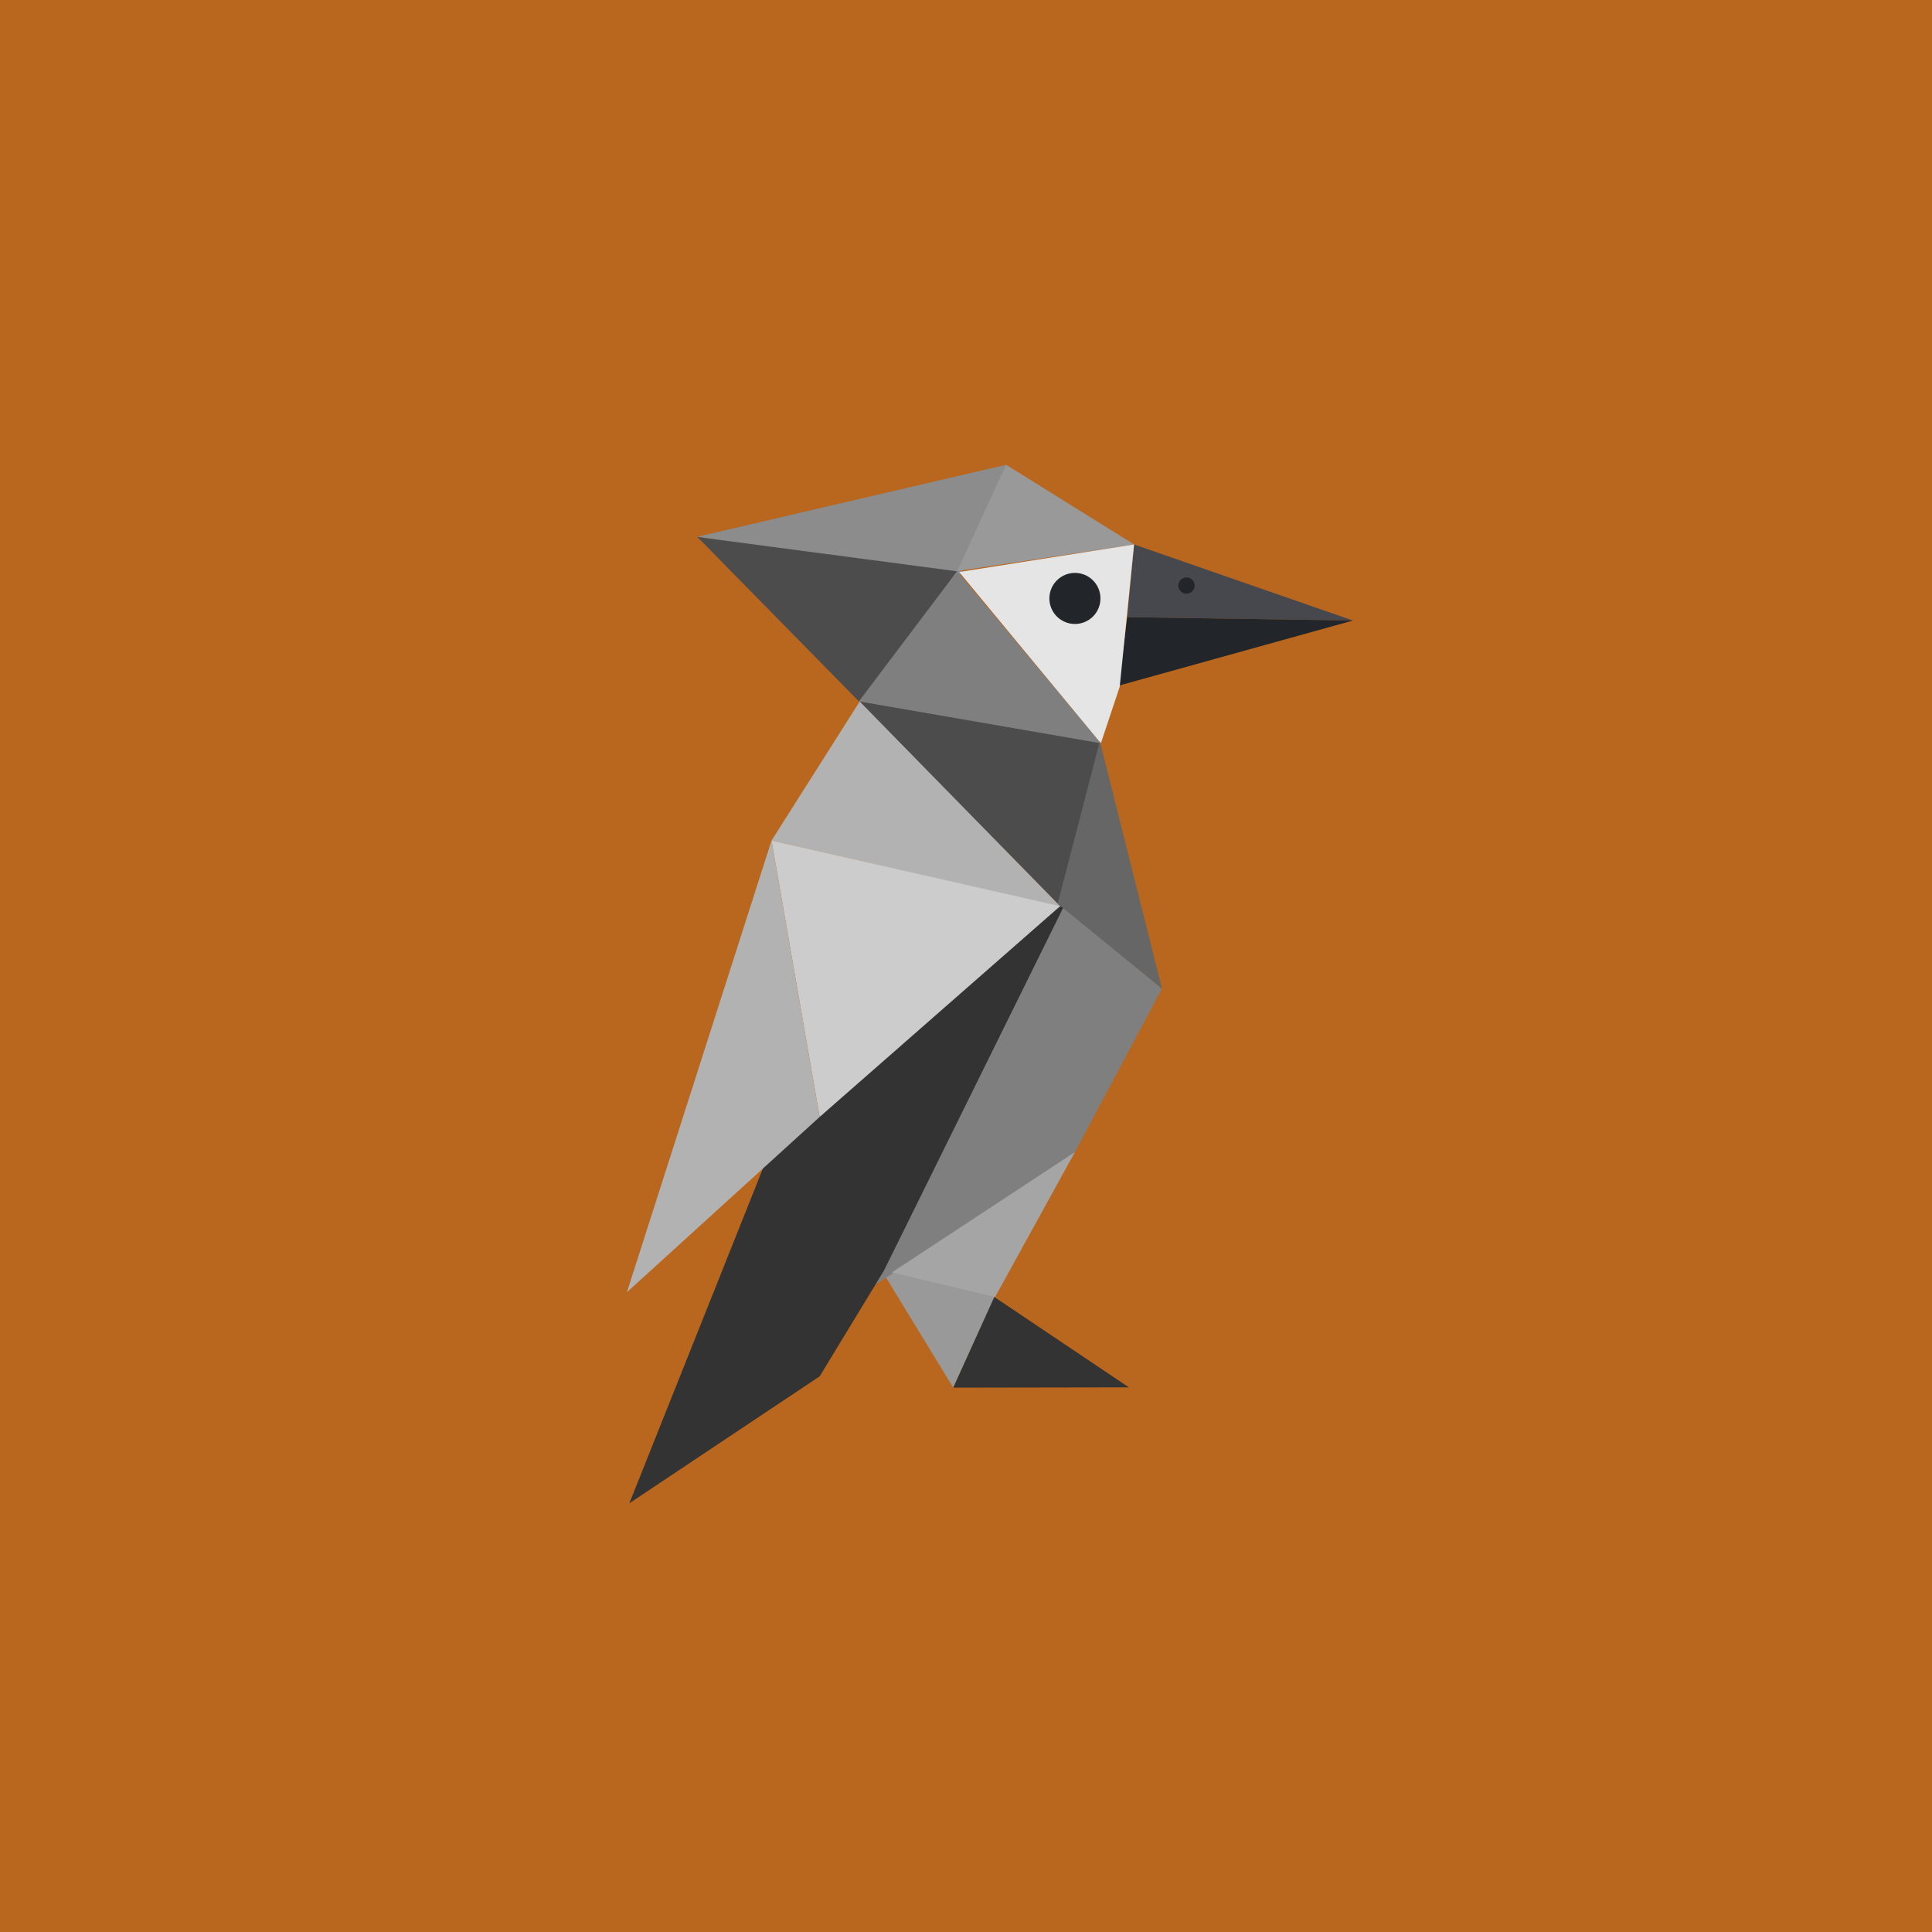
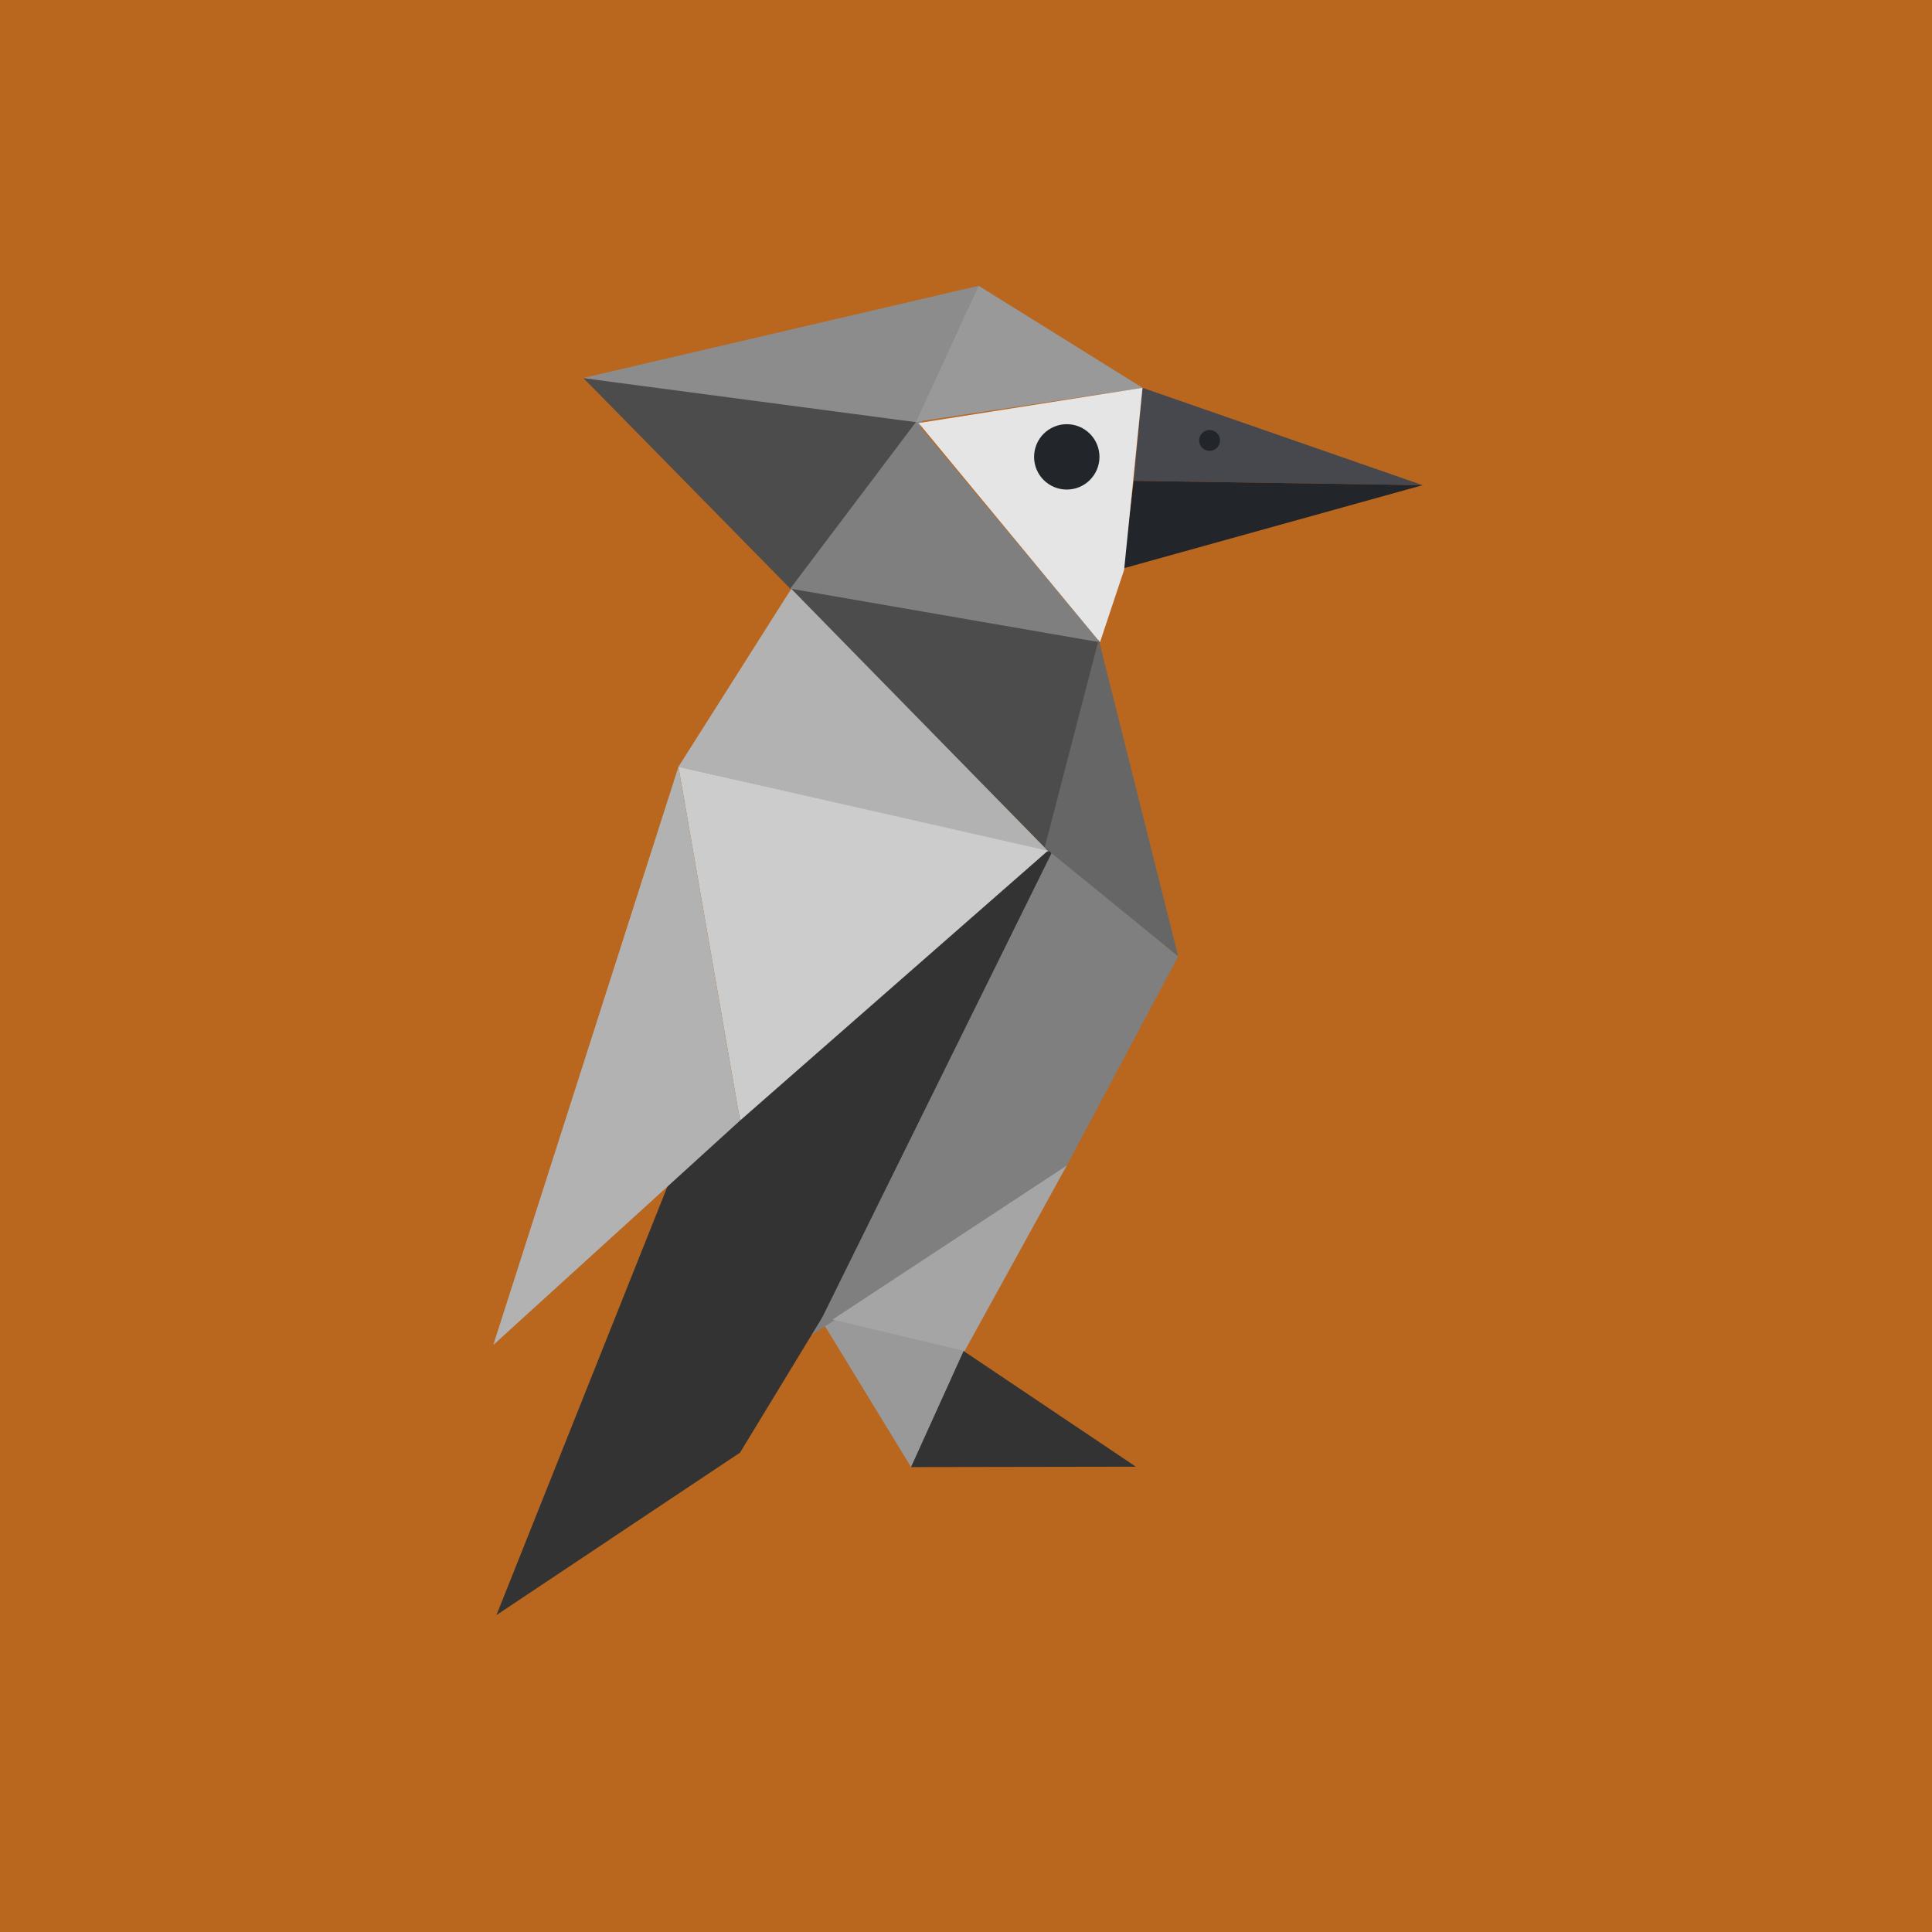
- <svg xmlns="http://www.w3.org/2000/svg" width="128" height="128" viewBox="0 0 32 32" xml:space="preserve">
-   <rect width="32" height="32" fill="#b9661f" />
-   <g transform="translate(4 4)">
-     <path fill="#999" d="m10.501 16.875 1.288 2.109.687-1.507z" />
-     <path fill="#7f7f7f" d="m13.536 10.969 1.71 1.406-1.496 2.808-3.249 2.092z" />
-     <path fill="#333" d="m13.719 10.813-3.078 6.232-1.065 1.752-3.152 2.102 2.291-5.742z" />
-     <path fill="#8c8c8c" d="m7.551 4.89 5.113-1.192-.777 1.865z" />
-     <path fill="#4c4c4c" d="m7.551 4.894 6.019 6.127.664-2.725z" />
-     <path fill="#999" d="m14.784 5.018-2.12-1.32-.81 1.761z" />
-     <path fill="#4c4c4c" d="m11.854 5.463-1.526 2.088-2.777-2.657z" />
-     <path fill="#46484d" d="m18.409 6.278-3.739-.056.114-1.204z" />
-     <path fill="#222529" d="m14.67 6.222-.139 1.134 3.878-1.078z" />
-     <path fill="#7f7f7f" d="m11.854 5.459 2.38 2.852-4.008-.694z" />
-     <path fill="#e5e5e5" d="m11.887 5.474 2.347 2.837.312-.937.238-2.356z" />
-     <circle fill="#222529" cx="13.804" cy="5.912" r=".423" />
-     <path fill="#666" d="m14.217 8.276 1.029 4.099-1.728-1.408z" />
-     <path fill="#b2b2b2" d="m10.239 7.619 3.331 3.402-4.791-1.099z" />
-     <path fill="#ccc" d="m8.779 9.922 4.78 1.087L9.576 14.5z" />
-     <path fill="#b2b2b2" d="m8.779 9.922-2.396 7.482L9.576 14.5z" />
-     <path fill="#a5a5a5" d="m10.773 17.075 1.709.407 1.322-2.4z" />
-     <path fill="#333" d="m12.469 17.482 2.229 1.497-2.909.005z" />
-     <circle fill="#222529" cx="15.652" cy="5.699" r=".135" />
-   </g>
+ <svg xmlns="http://www.w3.org/2000/svg" width="128" height="128" viewBox="0 0 25 25" xml:space="preserve">
+   <rect width="25" height="25" fill="#b9661f" />
+   <path fill="#999" d="m10.501 16.875 1.288 2.109.687-1.507z" />
+   <path fill="#7f7f7f" d="m13.536 10.969 1.71 1.406-1.496 2.808-3.249 2.092z" />
+   <path fill="#333" d="m13.719 10.813-3.078 6.232-1.065 1.752-3.152 2.102 2.291-5.742z" />
+   <path fill="#8c8c8c" d="m7.551 4.89 5.113-1.192-.777 1.865z" />
+   <path fill="#4c4c4c" d="m7.551 4.894 6.019 6.127.664-2.725z" />
+   <path fill="#999" d="m14.784 5.018-2.12-1.32-.81 1.761z" />
+   <path fill="#4c4c4c" d="m11.854 5.463-1.526 2.088-2.777-2.657z" />
+   <path fill="#46484d" d="m18.409 6.278-3.739-.056.114-1.204z" />
+   <path fill="#222529" d="m14.67 6.222-.139 1.134 3.878-1.078z" />
+   <path fill="#7f7f7f" d="m11.854 5.459 2.38 2.852-4.008-.694z" />
+   <path fill="#e5e5e5" d="m11.887 5.474 2.347 2.837.312-.937.238-2.356z" />
+   <circle fill="#222529" cx="13.804" cy="5.912" r=".423" />
+   <path fill="#666" d="m14.217 8.276 1.029 4.099-1.728-1.408z" />
+   <path fill="#b2b2b2" d="m10.239 7.619 3.331 3.402-4.791-1.099z" />
+   <path fill="#ccc" d="m8.779 9.922 4.78 1.087L9.576 14.5z" />
+   <path fill="#b2b2b2" d="m8.779 9.922-2.396 7.482L9.576 14.5z" />
+   <path fill="#a5a5a5" d="m10.773 17.075 1.709.407 1.322-2.4z" />
+   <path fill="#333" d="m12.469 17.482 2.229 1.497-2.909.005z" />
+   <circle fill="#222529" cx="15.652" cy="5.699" r=".135" />
</svg>
